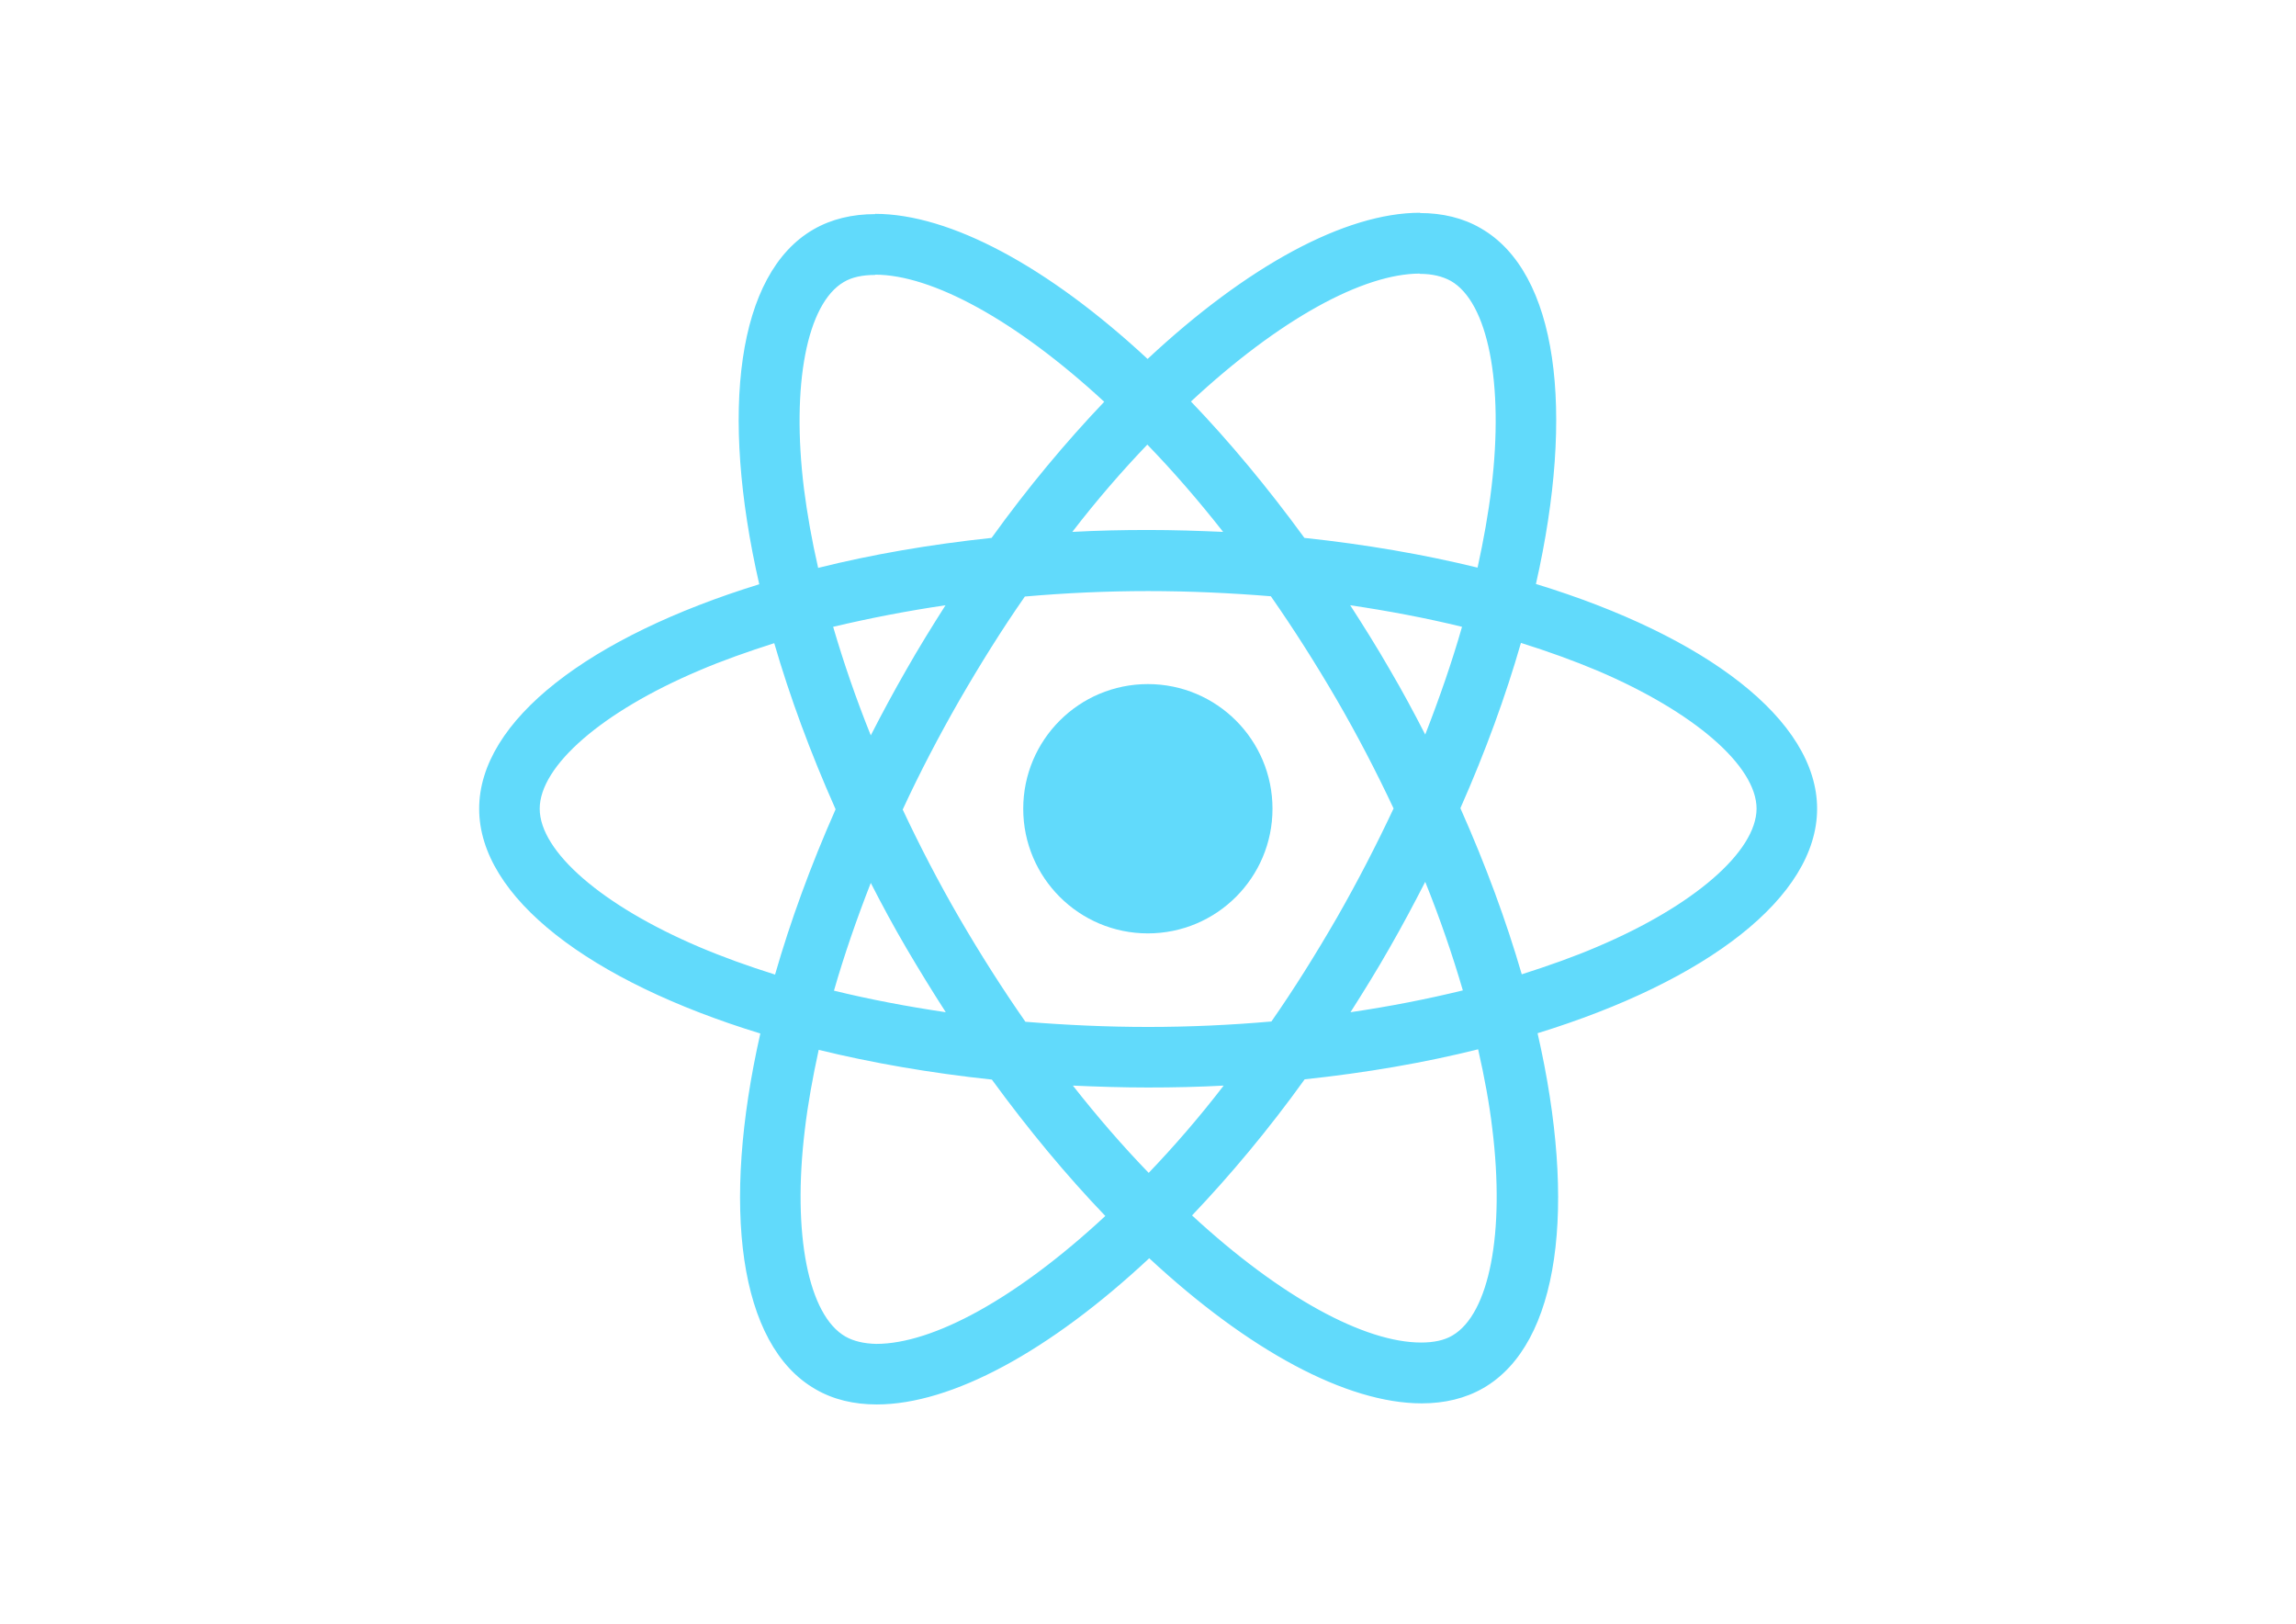
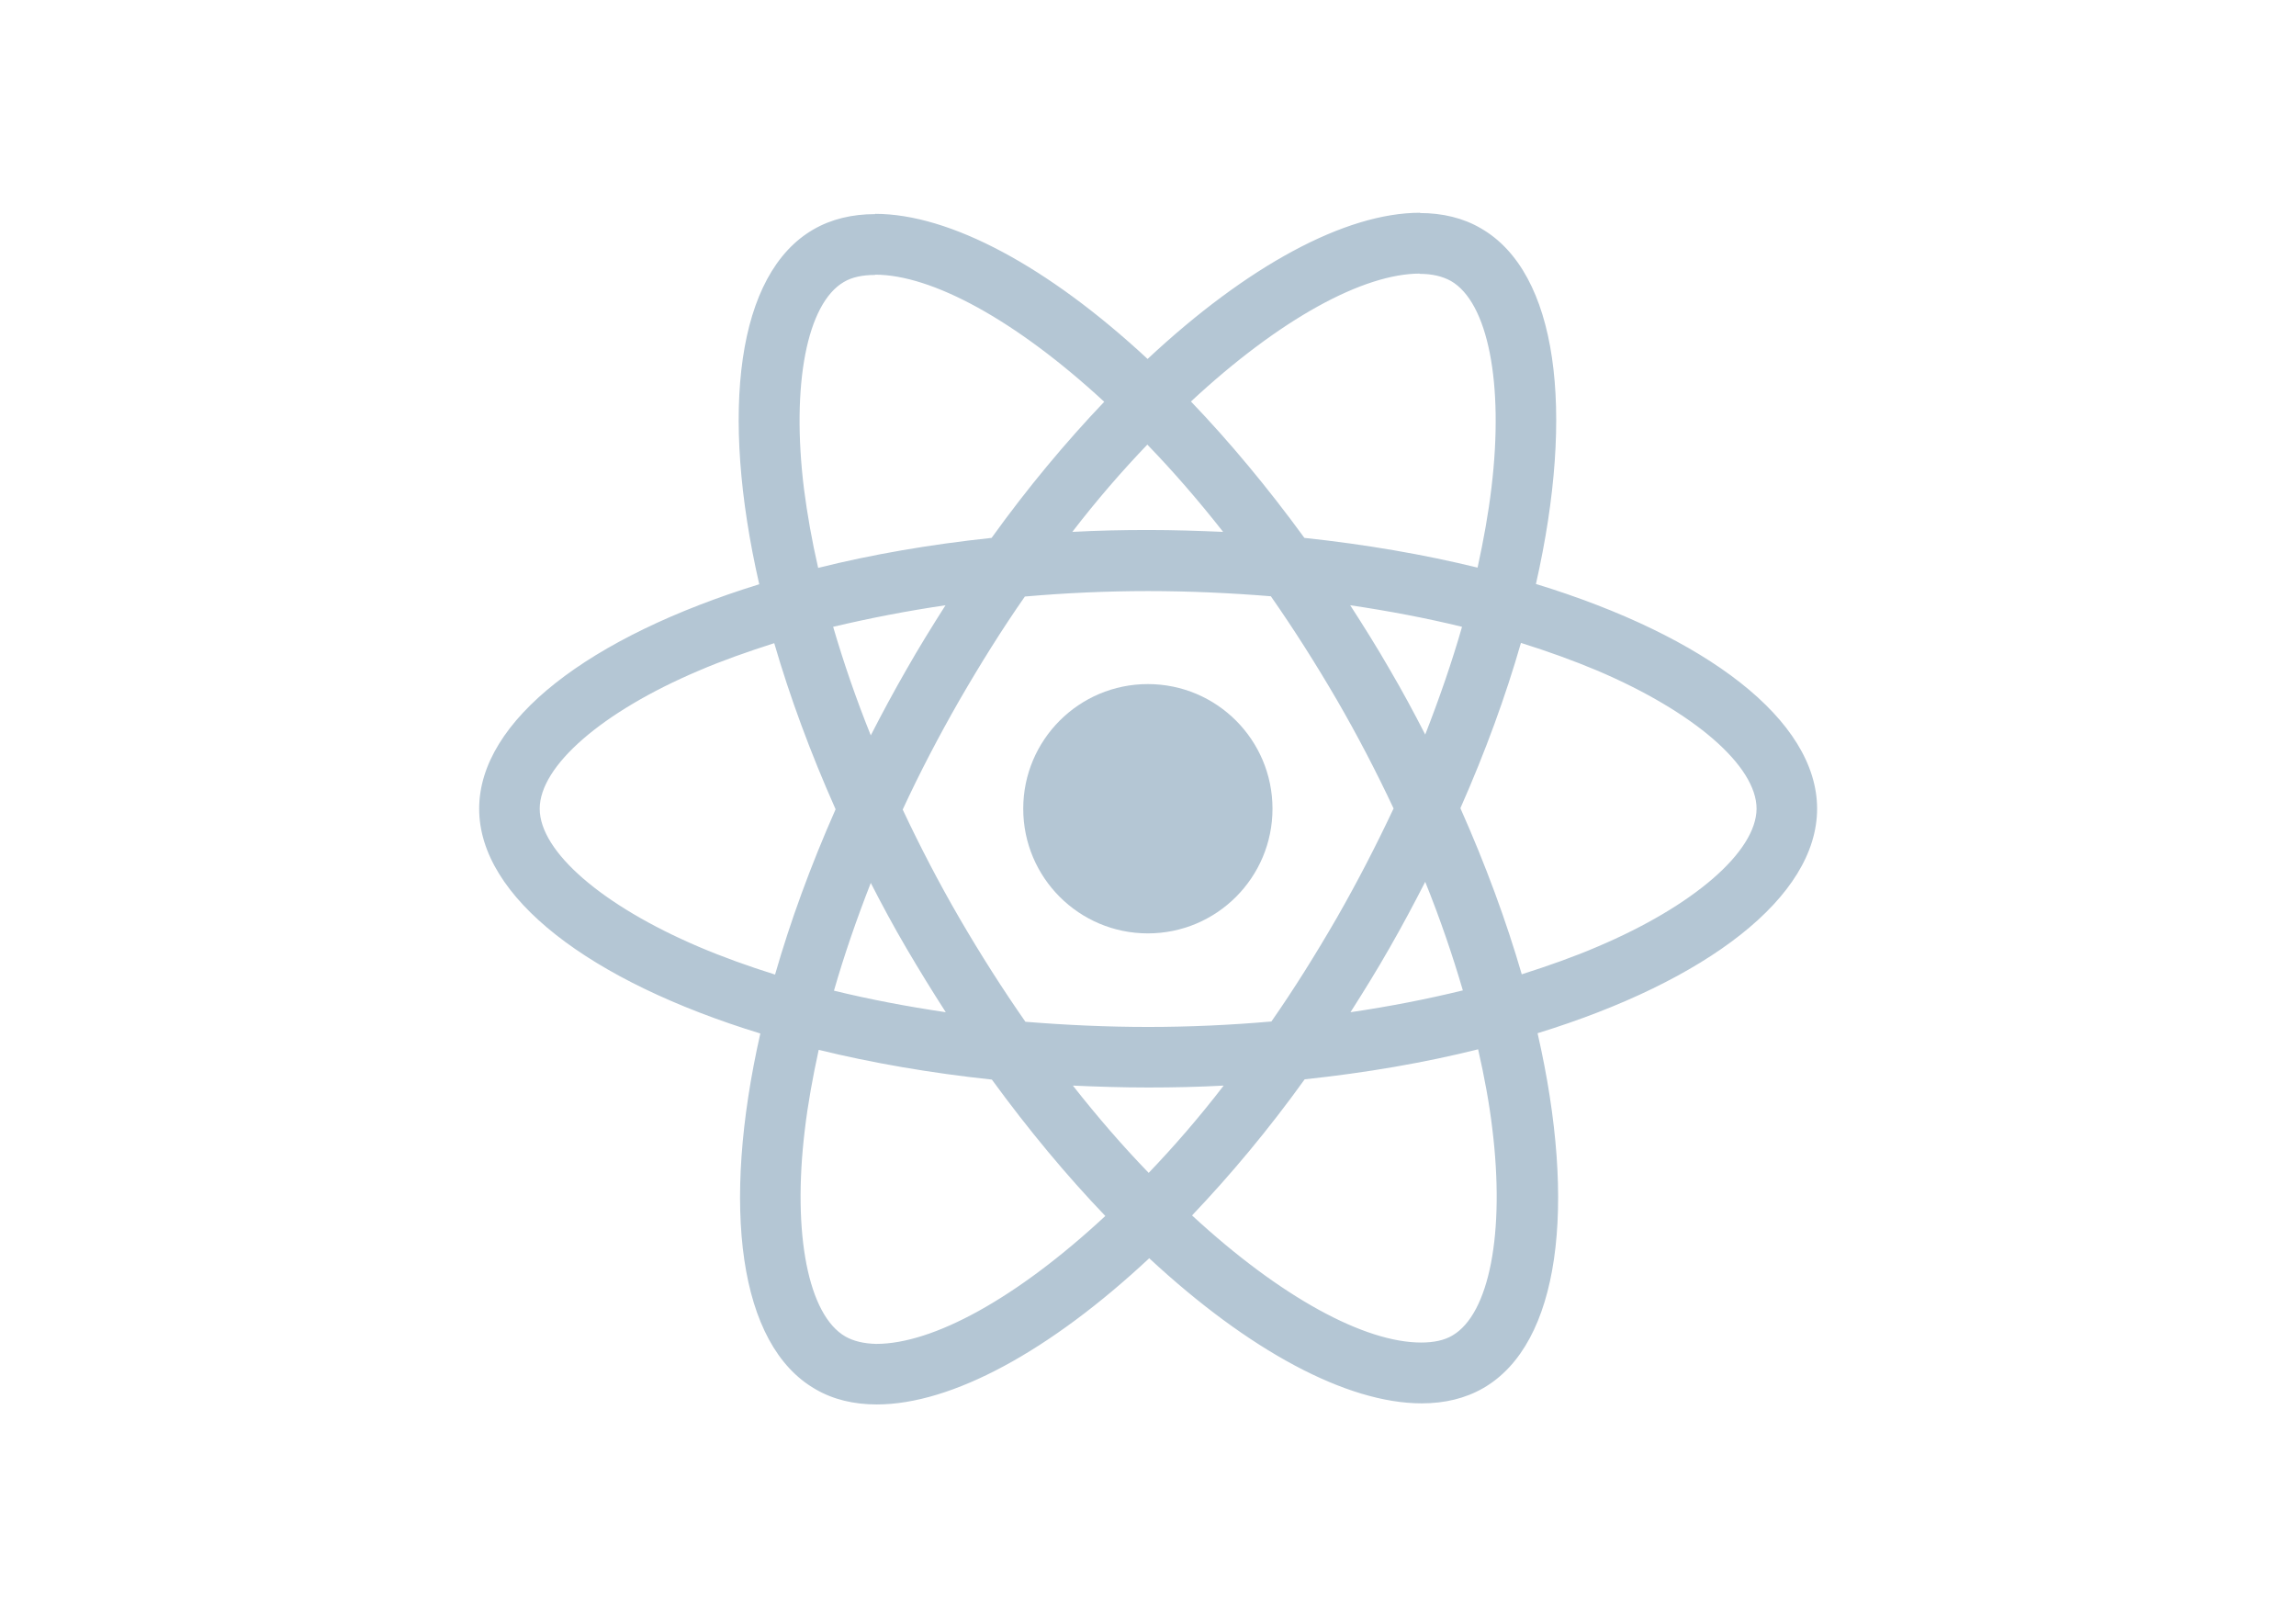
<svg xmlns="http://www.w3.org/2000/svg" viewBox="0 0 841.9 595.3">
-   <g fill="#61DAFB">
+   <g fill="#b4c6d4">
    <path d="M666.3 296.5c0-32.5-40.7-63.3-103.1-82.4 14.4-63.6 8-114.2-20.2-130.4-6.5-3.8-14.1-5.6-22.4-5.6v22.3c4.6 0 8.3.9 11.4 2.6 13.6 7.8 19.5 37.5 14.9 75.7-1.1 9.4-2.9 19.3-5.1 29.4-19.6-4.8-41-8.5-63.5-10.9-13.5-18.5-27.5-35.3-41.6-50 32.6-30.3 63.2-46.9 84-46.9V78c-27.5 0-63.5 19.6-99.9 53.6-36.4-33.8-72.4-53.2-99.9-53.2v22.3c20.7 0 51.4 16.5 84 46.6-14 14.7-28 31.4-41.3 49.9-22.6 2.4-44 6.1-63.6 11-2.3-10-4-19.7-5.2-29-4.7-38.2 1.1-67.9 14.6-75.8 3-1.8 6.9-2.6 11.5-2.6V78.5c-8.4 0-16 1.8-22.6 5.6-28.1 16.2-34.4 66.7-19.9 130.1-62.2 19.2-102.7 49.9-102.7 82.3 0 32.5 40.7 63.3 103.1 82.4-14.4 63.6-8 114.2 20.2 130.4 6.5 3.8 14.1 5.6 22.5 5.6 27.5 0 63.5-19.6 99.9-53.6 36.4 33.8 72.4 53.2 99.9 53.2 8.4 0 16-1.8 22.6-5.6 28.1-16.2 34.4-66.7 19.9-130.1 62-19.1 102.5-49.9 102.5-82.3zm-130.2-66.7c-3.7 12.9-8.3 26.2-13.5 39.5-4.1-8-8.4-16-13.1-24-4.6-8-9.5-15.8-14.4-23.4 14.2 2.1 27.9 4.7 41 7.9zm-45.8 106.5c-7.8 13.5-15.8 26.3-24.1 38.2-14.9 1.3-30 2-45.2 2-15.1 0-30.2-.7-45-1.9-8.3-11.9-16.4-24.6-24.2-38-7.6-13.1-14.5-26.4-20.8-39.8 6.2-13.4 13.2-26.8 20.7-39.9 7.8-13.5 15.8-26.3 24.1-38.2 14.9-1.3 30-2 45.2-2 15.1 0 30.2.7 45 1.9 8.3 11.9 16.4 24.6 24.2 38 7.6 13.1 14.5 26.4 20.8 39.8-6.3 13.4-13.2 26.8-20.7 39.9zm32.3-13c5.4 13.4 10 26.8 13.8 39.8-13.1 3.2-26.9 5.9-41.2 8 4.9-7.7 9.8-15.6 14.4-23.7 4.6-8 8.9-16.1 13-24.1zM421.2 430c-9.3-9.6-18.6-20.3-27.8-32 9 .4 18.2.7 27.5.7 9.4 0 18.7-.2 27.8-.7-9 11.7-18.3 22.4-27.5 32zm-74.4-58.9c-14.2-2.1-27.9-4.7-41-7.9 3.7-12.9 8.3-26.2 13.5-39.5 4.1 8 8.4 16 13.1 24 4.7 8 9.5 15.8 14.4 23.4zM420.7 163c9.3 9.6 18.6 20.3 27.8 32-9-.4-18.2-.7-27.5-.7-9.4 0-18.7.2-27.8.7 9-11.7 18.3-22.4 27.5-32zm-74 58.9c-4.9 7.7-9.8 15.6-14.4 23.7-4.6 8-8.9 16-13 24-5.4-13.4-10-26.8-13.8-39.8 13.1-3.1 26.9-5.8 41.2-7.9zm-90.5 125.2c-35.4-15.1-58.3-34.9-58.3-50.6 0-15.7 22.9-35.6 58.3-50.6 8.6-3.7 18-7 27.7-10.1 5.7 19.6 13.2 40 22.5 60.9-9.2 20.8-16.6 41.1-22.2 60.6-9.9-3.1-19.3-6.5-28-10.2zM310 490c-13.6-7.8-19.5-37.5-14.9-75.7 1.1-9.4 2.9-19.3 5.1-29.4 19.6 4.8 41 8.5 63.5 10.9 13.5 18.5 27.5 35.3 41.6 50-32.6 30.3-63.2 46.9-84 46.9-4.5-.1-8.3-1-11.3-2.7zm237.2-76.2c4.7 38.2-1.1 67.9-14.6 75.8-3 1.8-6.9 2.6-11.5 2.6-20.7 0-51.4-16.5-84-46.6 14-14.7 28-31.4 41.3-49.9 22.6-2.4 44-6.1 63.6-11 2.3 10.1 4.1 19.8 5.2 29.1zm38.5-66.7c-8.6 3.7-18 7-27.7 10.1-5.7-19.6-13.2-40-22.5-60.9 9.2-20.8 16.6-41.1 22.2-60.6 9.9 3.1 19.3 6.5 28.1 10.2 35.4 15.1 58.3 34.9 58.3 50.6-.1 15.7-23 35.6-58.4 50.6zM320.8 78.4z" />
    <circle cx="420.9" cy="296.5" r="45.7" />
    <path d="M520.5 78.1z" />
  </g>
</svg>
